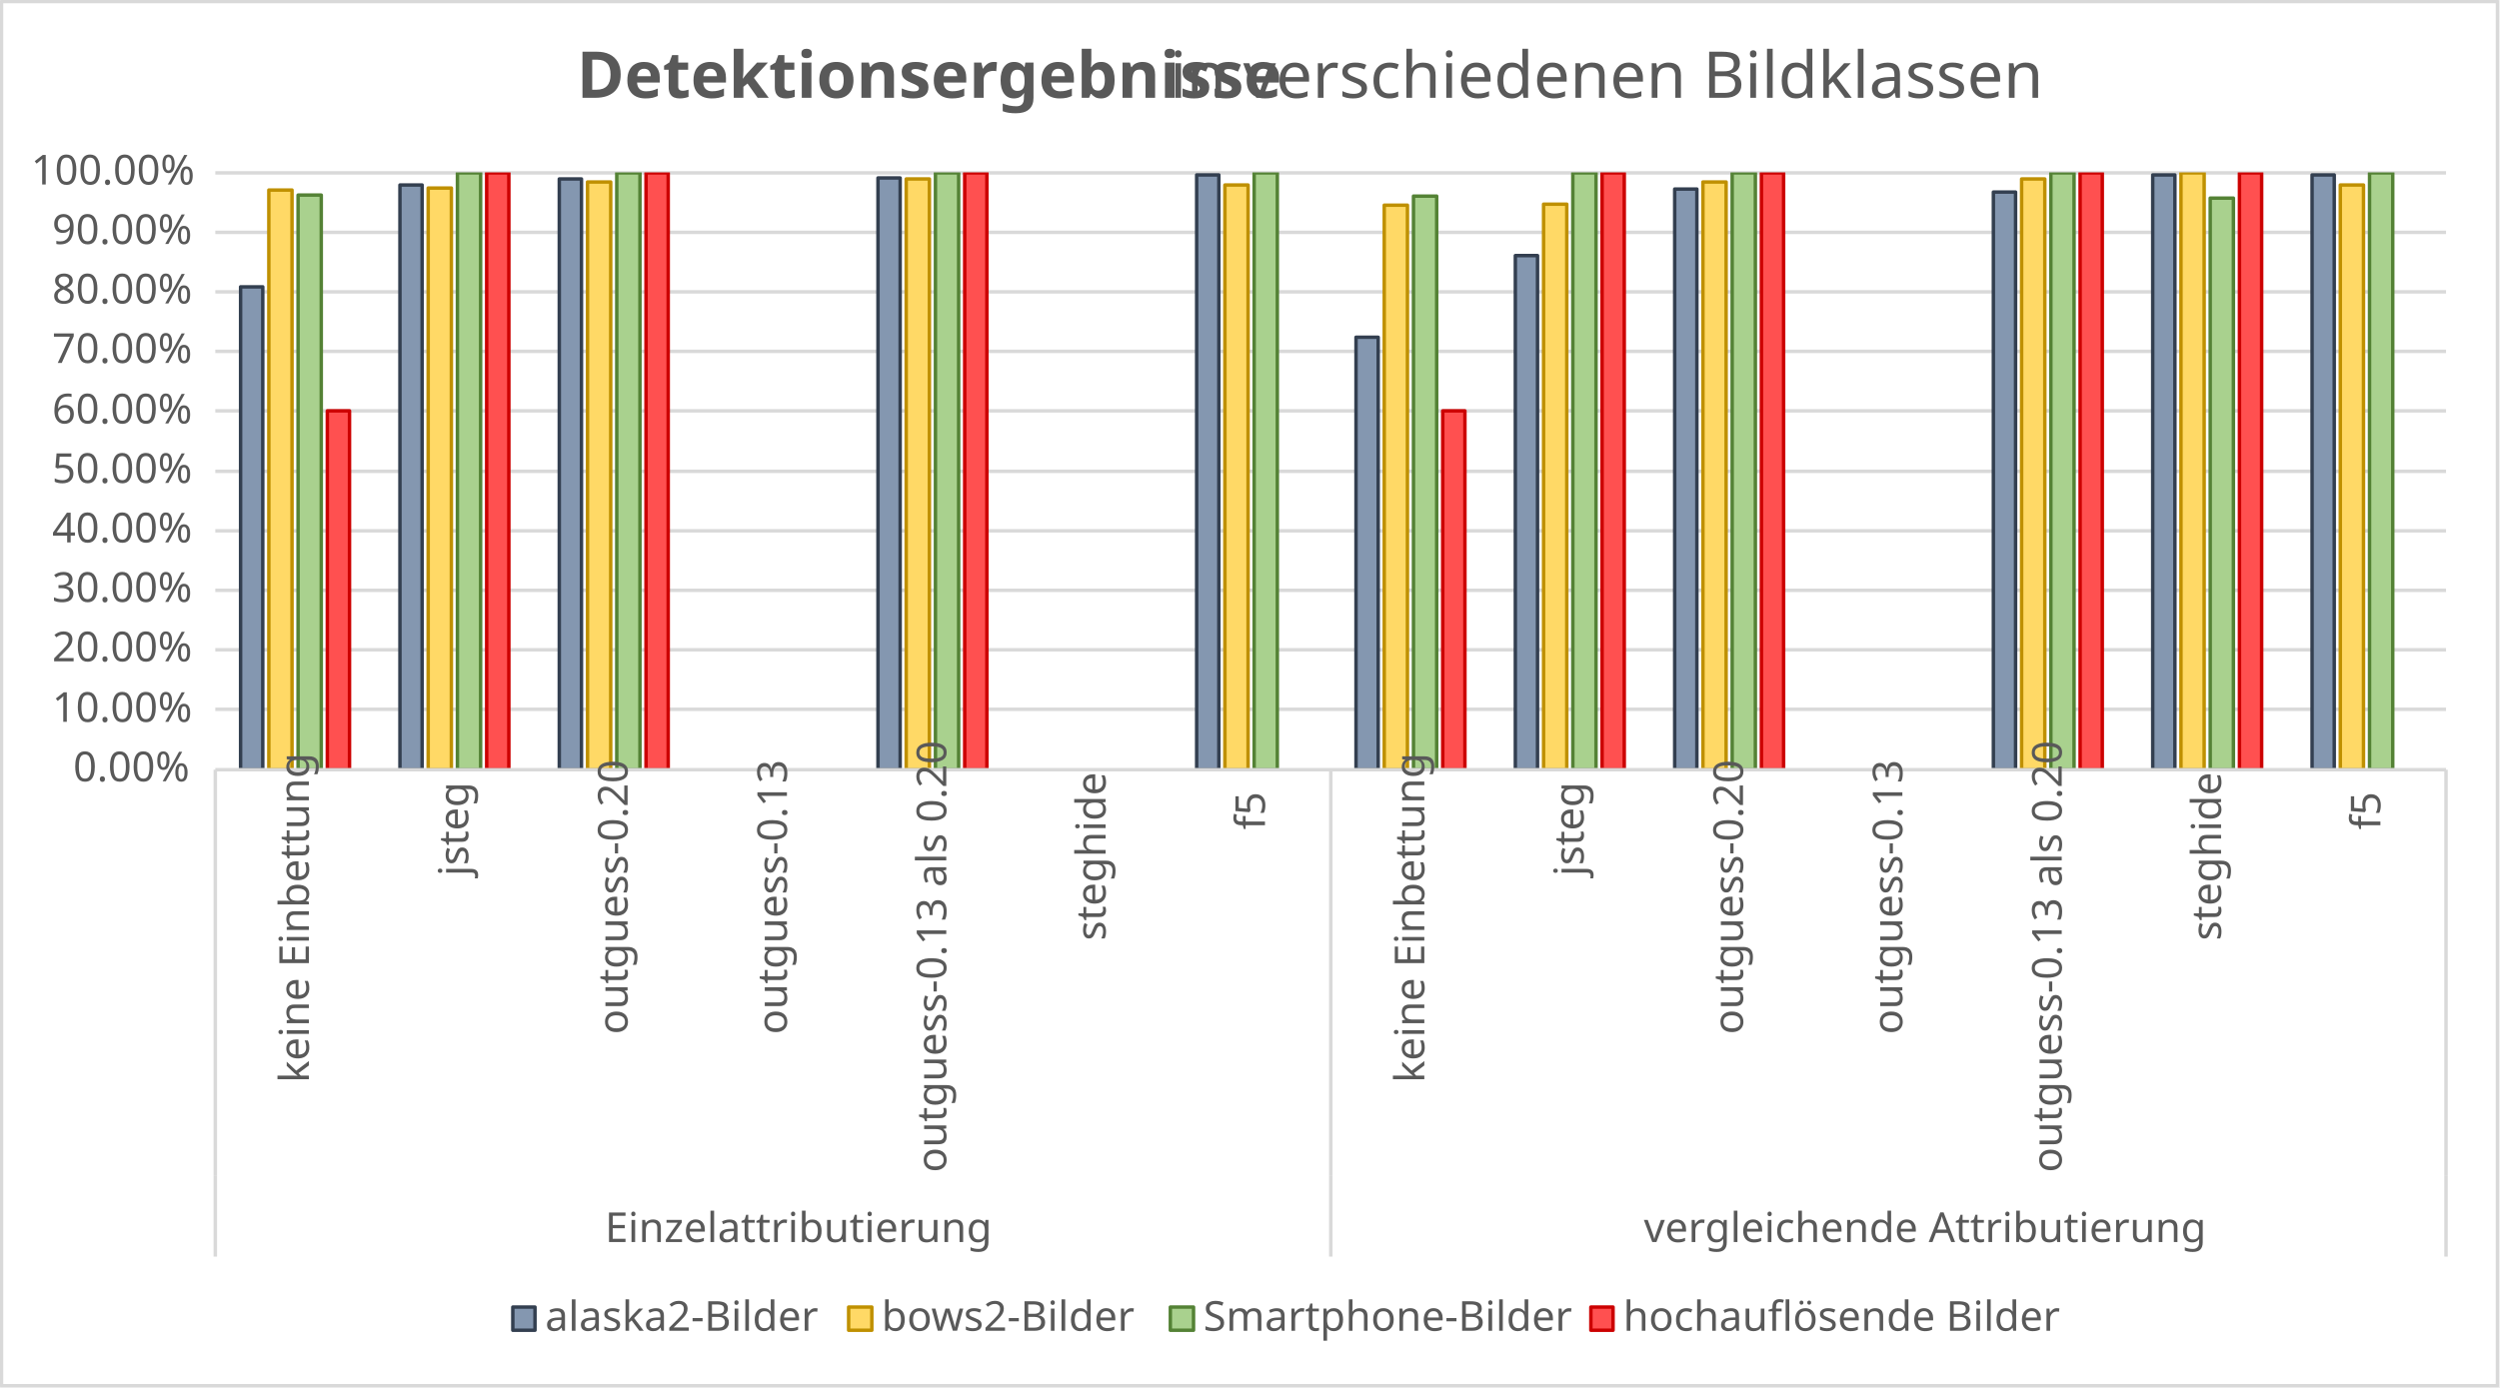
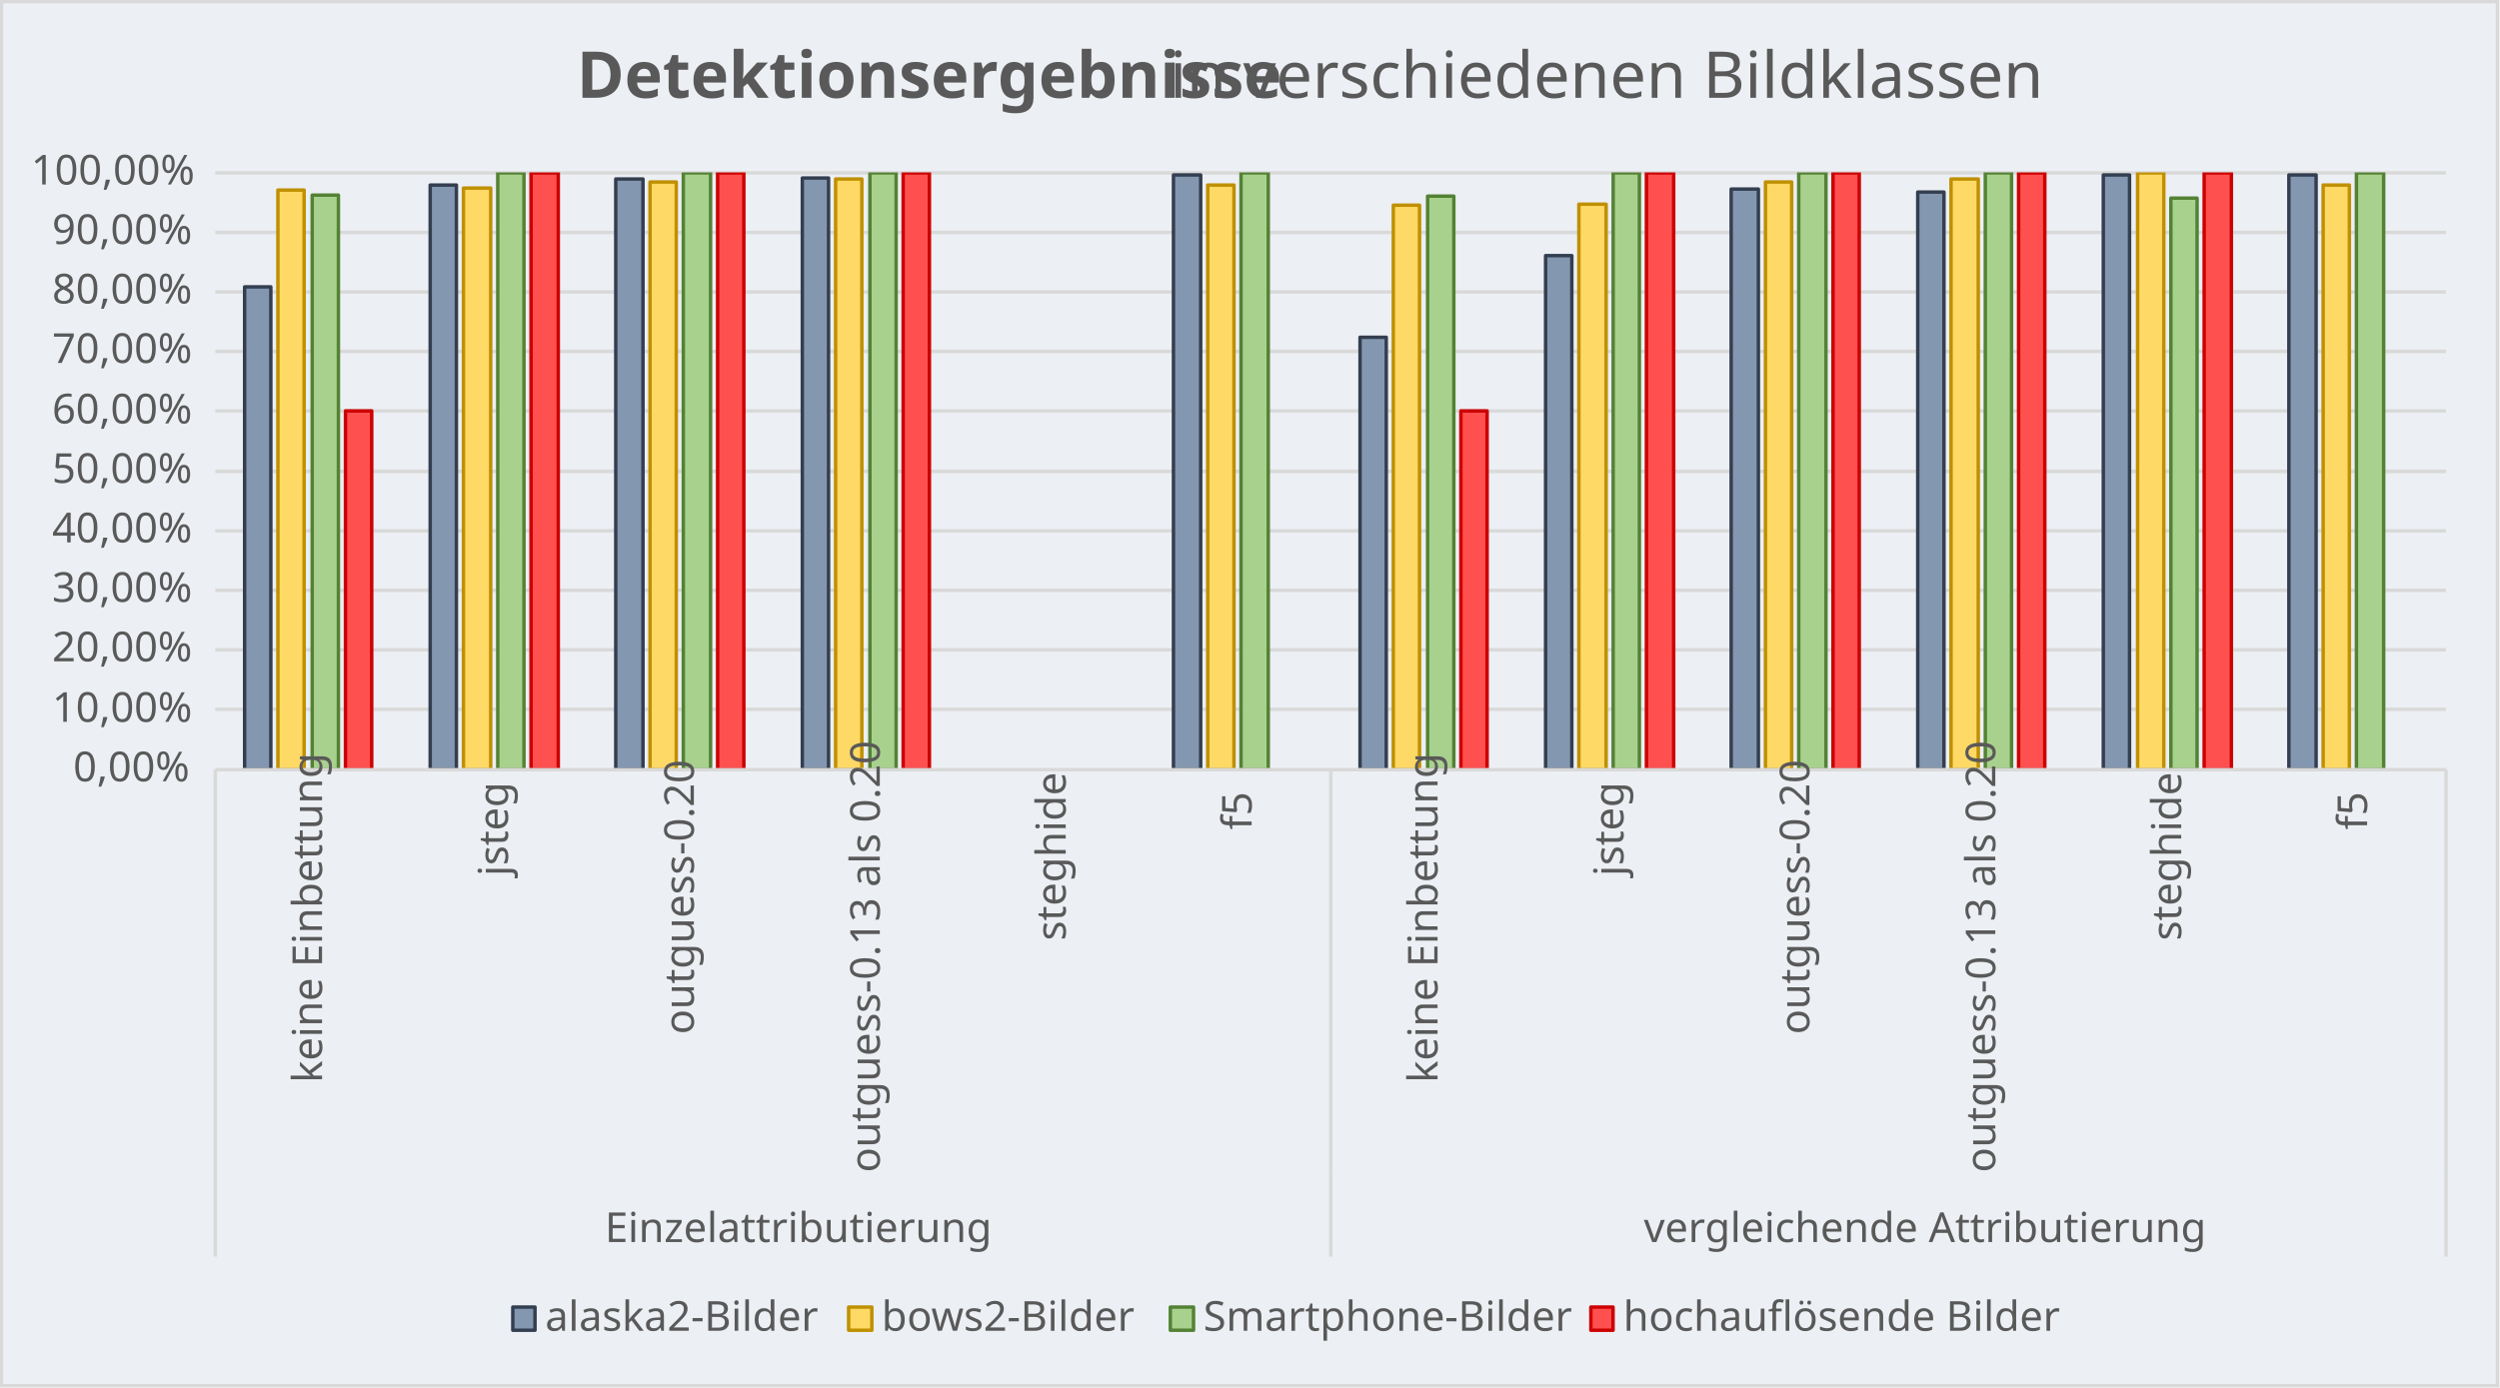
<svg xmlns="http://www.w3.org/2000/svg" width="2478" height="1376" xml:space="preserve" overflow="hidden">
  <defs>
    <clipPath id="clip0">
-       <rect x="1924" y="138" width="2478" height="1376" />
+       <rect x="1924" y="963" width="2478" height="1376" />
    </clipPath>
    <clipPath id="clip1">
-       <rect x="1925" y="139" width="2475" height="1373" />
+       <rect x="1925" y="964" width="2475" height="1373" />
    </clipPath>
    <clipPath id="clip2">
-       <rect x="2137" y="309" width="2216" height="595" />
+       <rect x="2137" y="1134" width="2216" height="595" />
    </clipPath>
    <clipPath id="clip3">
-       <rect x="2137" y="309" width="2216" height="595" />
+       <rect x="2137" y="1134" width="2216" height="595" />
    </clipPath>
    <clipPath id="clip4">
-       <rect x="2137" y="309" width="2216" height="595" />
+       <rect x="2137" y="1134" width="2216" height="595" />
    </clipPath>
    <clipPath id="clip5">
-       <rect x="2137" y="309" width="2216" height="595" />
+       <rect x="2137" y="1134" width="2216" height="595" />
    </clipPath>
    <clipPath id="clip6">
-       <rect x="1925" y="139" width="2475" height="1373" />
+       <rect x="1925" y="964" width="2475" height="1373" />
    </clipPath>
    <clipPath id="clip7">
-       <rect x="1925" y="139" width="2475" height="1373" />
+       <rect x="1925" y="964" width="2475" height="1373" />
    </clipPath>
    <clipPath id="clip8">
-       <rect x="1925" y="139" width="2475" height="1373" />
+       <rect x="1925" y="964" width="2475" height="1373" />
    </clipPath>
    <clipPath id="clip9">
-       <rect x="1925" y="139" width="2475" height="1373" />
+       <rect x="1925" y="964" width="2475" height="1373" />
    </clipPath>
    <clipPath id="clip10">
-       <rect x="1925" y="139" width="2475" height="1373" />
+       <rect x="1925" y="964" width="2475" height="1373" />
    </clipPath>
    <clipPath id="clip11">
-       <rect x="1925" y="139" width="2475" height="1373" />
+       <rect x="1925" y="964" width="2475" height="1373" />
    </clipPath>
    <clipPath id="clip12">
-       <rect x="1925" y="139" width="2475" height="1373" />
+       <rect x="1925" y="964" width="2475" height="1373" />
    </clipPath>
    <clipPath id="clip13">
-       <rect x="1925" y="139" width="2475" height="1373" />
+       <rect x="1925" y="964" width="2475" height="1373" />
    </clipPath>
    <clipPath id="clip14">
-       <rect x="1925" y="139" width="2475" height="1373" />
+       <rect x="1925" y="964" width="2475" height="1373" />
    </clipPath>
    <clipPath id="clip15">
-       <rect x="1925" y="139" width="2475" height="1373" />
+       <rect x="1925" y="964" width="2475" height="1373" />
    </clipPath>
    <clipPath id="clip16">
-       <rect x="1925" y="139" width="2475" height="1373" />
+       <rect x="1925" y="964" width="2475" height="1373" />
    </clipPath>
    <clipPath id="clip17">
-       <rect x="1925" y="139" width="2475" height="1373" />
+       <rect x="1925" y="964" width="2475" height="1373" />
    </clipPath>
    <clipPath id="clip18">
-       <rect x="1925" y="139" width="2475" height="1373" />
+       <rect x="1925" y="964" width="2475" height="1373" />
    </clipPath>
    <clipPath id="clip19">
-       <rect x="1925" y="139" width="2475" height="1373" />
+       <rect x="1925" y="964" width="2475" height="1373" />
    </clipPath>
    <clipPath id="clip20">
-       <rect x="1925" y="139" width="2475" height="1373" />
+       <rect x="1925" y="964" width="2475" height="1373" />
    </clipPath>
    <clipPath id="clip21">
-       <rect x="1925" y="139" width="2475" height="1373" />
+       <rect x="1925" y="964" width="2475" height="1373" />
    </clipPath>
    <clipPath id="clip22">
-       <rect x="1925" y="139" width="2475" height="1373" />
+       <rect x="1925" y="964" width="2475" height="1373" />
    </clipPath>
    <clipPath id="clip23">
-       <rect x="1925" y="139" width="2475" height="1373" />
+       <rect x="1925" y="964" width="2475" height="1373" />
    </clipPath>
    <clipPath id="clip24">
-       <rect x="1925" y="139" width="2475" height="1373" />
+       <rect x="1925" y="964" width="2475" height="1373" />
    </clipPath>
    <clipPath id="clip25">
-       <rect x="1925" y="139" width="2475" height="1373" />
+       <rect x="1925" y="964" width="2475" height="1373" />
    </clipPath>
    <clipPath id="clip26">
-       <rect x="1925" y="139" width="2475" height="1373" />
+       <rect x="1925" y="964" width="2475" height="1373" />
    </clipPath>
    <clipPath id="clip27">
-       <rect x="1925" y="139" width="2475" height="1373" />
+       <rect x="1925" y="964" width="2475" height="1373" />
    </clipPath>
    <clipPath id="clip28">
-       <rect x="1925" y="139" width="2475" height="1373" />
+       <rect x="1925" y="964" width="2475" height="1373" />
    </clipPath>
    <clipPath id="clip29">
-       <rect x="1925" y="139" width="2475" height="1373" />
+       <rect x="1925" y="964" width="2475" height="1373" />
    </clipPath>
    <clipPath id="clip30">
-       <rect x="1925" y="139" width="2475" height="1373" />
+       <rect x="1925" y="964" width="2475" height="1373" />
    </clipPath>
    <clipPath id="clip31">
-       <rect x="1925" y="139" width="2475" height="1373" />
+       <rect x="1925" y="964" width="2475" height="1373" />
    </clipPath>
    <clipPath id="clip32">
-       <rect x="1925" y="139" width="2475" height="1373" />
+       <rect x="1925" y="964" width="2475" height="1373" />
    </clipPath>
    <clipPath id="clip33">
-       <rect x="1925" y="139" width="2475" height="1373" />
+       <rect x="1925" y="964" width="2475" height="1373" />
    </clipPath>
    <clipPath id="clip34">
-       <rect x="1925" y="139" width="2475" height="1373" />
+       <rect x="1925" y="964" width="2475" height="1373" />
    </clipPath>
    <clipPath id="clip35">
-       <rect x="1925" y="139" width="2475" height="1373" />
+       <rect x="1925" y="964" width="2475" height="1373" />
    </clipPath>
    <clipPath id="clip36">
-       <rect x="1925" y="139" width="2475" height="1373" />
+       <rect x="1925" y="964" width="2475" height="1373" />
    </clipPath>
    <clipPath id="clip37">
-       <rect x="1925" y="139" width="2475" height="1373" />
+       <rect x="1925" y="964" width="2475" height="1373" />
    </clipPath>
    <clipPath id="clip38">
-       <rect x="1925" y="139" width="2475" height="1373" />
+       <rect x="1925" y="964" width="2475" height="1373" />
    </clipPath>
    <clipPath id="clip39">
-       <rect x="1925" y="139" width="2475" height="1373" />
+       <rect x="1925" y="964" width="2475" height="1373" />
    </clipPath>
    <clipPath id="clip40">
-       <rect x="1925" y="139" width="2475" height="1373" />
+       <rect x="1925" y="964" width="2475" height="1373" />
    </clipPath>
    <clipPath id="clip41">
-       <rect x="1925" y="139" width="2475" height="1373" />
+       <rect x="1925" y="964" width="2475" height="1373" />
    </clipPath>
    <clipPath id="clip42">
-       <rect x="1925" y="139" width="2475" height="1373" />
+       <rect x="1925" y="964" width="2475" height="1373" />
    </clipPath>
    <clipPath id="clip43">
-       <rect x="1925" y="139" width="2475" height="1373" />
-     </clipPath>
-     <clipPath id="clip44">
-       <rect x="1925" y="139" width="2475" height="1373" />
-     </clipPath>
-     <clipPath id="clip45">
-       <rect x="1925" y="139" width="2475" height="1373" />
+       <rect x="1925" y="964" width="2475" height="1373" />
    </clipPath>
  </defs>
-   <g clip-path="url(#clip0)" transform="translate(-1924 -138)">
-     <rect x="1925" y="139" width="2475" height="1373" fill="#FFFFFF" />
+   <g clip-path="url(#clip0)" transform="translate(-1924 -963)">
+     <rect x="1925" y="964" width="2475" height="1373" fill="#ECEFF4" />
    <g clip-path="url(#clip1)">
-       <path d="M2137.5 841.528 4349.5 841.528M2137.5 782.526 4349.5 782.526M2137.5 723.524 4349.5 723.524M2137.5 664.522 4349.5 664.522M2137.5 605.52 4349.5 605.52M2137.5 545.518 4349.5 545.518M2137.5 486.516 4349.5 486.516M2137.5 427.514 4349.5 427.514M2137.5 368.512 4349.5 368.512M2137.5 309.5 4349.5 309.5" stroke="#D9D9D9" stroke-width="3.438" stroke-linejoin="round" stroke-miterlimit="10" fill="none" />
+       <path d="M2137.5 1666.55 4349.5 1666.55M2137.5 1607.55 4349.5 1607.55M2137.5 1548.55 4349.5 1548.55M2137.5 1489.55 4349.5 1489.55M2137.5 1430.55 4349.5 1430.55M2137.5 1370.55 4349.5 1370.55M2137.5 1311.54 4349.5 1311.54M2137.5 1252.54 4349.5 1252.54M2137.5 1193.54 4349.5 1193.54M2137.5 1134.5 4349.5 1134.5" stroke="#D9D9D9" stroke-width="3.438" stroke-linejoin="round" stroke-miterlimit="10" fill="none" />
    </g>
    <g clip-path="url(#clip2)">
-       <path d="M2162.57 422.514 2184.57 422.514 2184.57 901.5 2162.57 901.5ZM2320.58 321.511 2342.58 321.511 2342.58 901.5 2320.58 901.5ZM2478.58 315.511 2500.58 315.511 2500.58 901.5 2478.58 901.5ZM2794.59 314.51 2816.59 314.51 2816.59 901.5 2794.59 901.5ZM3110.6 311.51 3132.6 311.51 3132.6 901.5 3110.6 901.5ZM3268.61 472.516 3290.61 472.516 3290.61 901.5 3268.61 901.5ZM3426.61 391.513 3448.61 391.513 3448.61 901.5 3426.61 901.5ZM3584.62 325.511 3606.62 325.511 3606.62 901.5 3584.62 901.5ZM3900.63 328.511 3922.63 328.511 3922.63 901.5 3900.63 901.5ZM4058.63 311.51 4080.63 311.51 4080.63 901.5 4058.63 901.5ZM4216.64 311.51 4238.64 311.51 4238.64 901.5 4216.64 901.5Z" stroke="#333F50" stroke-width="3.438" stroke-linejoin="round" stroke-miterlimit="10" fill="#8497B0" />
+       <path d="M2166.57 1247.54 2192.57 1247.54 2192.57 1726.5 2166.57 1726.5ZM2350.58 1146.54 2376.58 1146.54 2376.58 1726.5 2350.58 1726.5ZM2534.58 1140.54 2561.58 1140.54 2561.58 1726.5 2534.58 1726.5ZM2719.59 1139.54 2745.59 1139.54 2745.59 1726.5 2719.59 1726.5ZM3087.6 1136.54 3114.6 1136.54 3114.6 1726.5 3087.6 1726.5ZM3272.61 1297.54 3298.61 1297.54 3298.61 1726.5 3272.61 1726.5ZM3456.61 1216.54 3482.61 1216.54 3482.61 1726.5 3456.61 1726.5ZM3640.62 1150.54 3667.62 1150.54 3667.62 1726.5 3640.62 1726.5ZM3825.63 1153.54 3851.63 1153.54 3851.63 1726.5 3825.63 1726.5ZM4009.63 1136.54 4035.63 1136.54 4035.63 1726.5 4009.63 1726.5ZM4193.64 1136.54 4220.64 1136.54 4220.64 1726.5 4193.64 1726.5Z" stroke="#333F50" stroke-width="3.438" stroke-linejoin="round" stroke-miterlimit="10" fill="#8497B0" />
    </g>
    <g clip-path="url(#clip3)">
-       <path d="M2190.57 326.511 2213.57 326.511 2213.57 901.5 2190.57 901.5ZM2348.58 324.511 2371.58 324.511 2371.58 901.5 2348.58 901.5ZM2506.58 318.511 2529.58 318.511 2529.58 901.5 2506.58 901.5ZM2822.59 315.511 2845.59 315.511 2845.59 901.5 2822.59 901.5ZM3138.6 321.511 3161.6 321.511 3161.6 901.5 3138.6 901.5ZM3296.61 341.511 3319.61 341.511 3319.61 901.5 3296.61 901.5ZM3454.61 340.511 3477.61 340.511 3477.61 901.5 3454.61 901.5ZM3612.62 318.511 3635.62 318.511 3635.62 901.5 3612.62 901.5ZM3928.63 315.511 3951.63 315.511 3951.63 901.5 3928.63 901.5ZM4086.63 309.5 4109.63 309.5 4109.63 901.5 4086.63 901.5ZM4244.64 321.511 4267.64 321.511 4267.64 901.5 4244.64 901.5Z" stroke="#BF9000" stroke-width="3.438" stroke-linejoin="round" stroke-miterlimit="10" fill="#FFD966" />
+       <path d="M2199.57 1151.54 2225.57 1151.54 2225.57 1726.5 2199.57 1726.5ZM2383.58 1149.54 2410.58 1149.54 2410.58 1726.5 2383.58 1726.5ZM2568.58 1143.54 2594.59 1143.54 2594.59 1726.5 2568.58 1726.5ZM2752.59 1140.54 2778.59 1140.54 2778.59 1726.5 2752.59 1726.5ZM3121.6 1146.54 3147.6 1146.54 3147.6 1726.5 3121.6 1726.5ZM3305.61 1166.54 3331.61 1166.54 3331.61 1726.5 3305.61 1726.5ZM3489.61 1165.54 3516.62 1165.54 3516.62 1726.5 3489.61 1726.5ZM3674.62 1143.54 3700.62 1143.54 3700.62 1726.5 3674.62 1726.5ZM3858.63 1140.54 3885.63 1140.54 3885.63 1726.5 3858.63 1726.5ZM4043.63 1134.5 4069.63 1134.5 4069.63 1726.5 4043.63 1726.5ZM4227.64 1146.54 4253.64 1146.54 4253.64 1726.5 4227.64 1726.5Z" stroke="#BF9000" stroke-width="3.438" stroke-linejoin="round" stroke-miterlimit="10" fill="#FFD966" />
    </g>
    <g clip-path="url(#clip4)">
-       <path d="M2219.57 331.511 2242.57 331.511 2242.57 901.5 2219.57 901.5ZM2377.58 309.5 2400.58 309.5 2400.58 901.5 2377.58 901.5ZM2535.58 309.5 2558.58 309.5 2558.58 901.5 2535.58 901.5ZM2851.59 309.5 2874.59 309.5 2874.59 901.5 2851.59 901.5ZM3167.6 309.5 3190.6 309.5 3190.6 901.5 3167.6 901.5ZM3325.61 332.511 3348.61 332.511 3348.61 901.5 3325.61 901.5ZM3483.61 309.5 3506.62 309.5 3506.62 901.5 3483.61 901.5ZM3641.62 309.5 3664.62 309.5 3664.62 901.5 3641.62 901.5ZM3957.63 309.5 3980.63 309.5 3980.63 901.5 3957.63 901.5ZM4115.64 334.511 4138.64 334.511 4138.64 901.5 4115.64 901.5ZM4273.64 309.5 4296.64 309.5 4296.64 901.5 4273.64 901.5Z" stroke="#548235" stroke-width="3.438" stroke-linejoin="round" stroke-miterlimit="10" fill="#A9D18E" />
+       <path d="M2233.57 1156.54 2259.57 1156.54 2259.57 1726.5 2233.57 1726.5ZM2417.58 1134.5 2443.58 1134.5 2443.58 1726.5 2417.58 1726.5ZM2601.59 1134.5 2628.59 1134.5 2628.59 1726.5 2601.59 1726.5ZM2786.59 1134.5 2812.59 1134.5 2812.59 1726.5 2786.59 1726.5ZM3154.6 1134.5 3181.6 1134.5 3181.6 1726.5 3154.6 1726.5ZM3339.61 1157.54 3365.61 1157.54 3365.61 1726.5 3339.61 1726.5ZM3523.62 1134.5 3549.62 1134.5 3549.62 1726.5 3523.62 1726.5ZM3707.62 1134.5 3734.62 1134.5 3734.62 1726.5 3707.62 1726.5ZM3892.63 1134.5 3918.63 1134.5 3918.63 1726.5 3892.63 1726.5ZM4076.63 1159.54 4102.63 1159.54 4102.63 1726.5 4076.63 1726.5ZM4260.64 1134.5 4287.64 1134.5 4287.64 1726.5 4260.64 1726.5Z" stroke="#548235" stroke-width="3.438" stroke-linejoin="round" stroke-miterlimit="10" fill="#A9D18E" />
    </g>
    <g clip-path="url(#clip5)">
-       <path d="M2248.57 545.518 2270.57 545.518 2270.57 901.5 2248.57 901.5ZM2406.58 309.5 2428.58 309.5 2428.58 901.5 2406.58 901.5ZM2564.58 309.5 2586.59 309.5 2586.59 901.5 2564.58 901.5ZM2880.59 309.5 2902.6 309.5 2902.6 901.5 2880.59 901.5ZM3354.61 545.518 3376.61 545.518 3376.61 901.5 3354.61 901.5ZM3512.62 309.5 3534.62 309.5 3534.62 901.5 3512.62 901.5ZM3670.62 309.5 3692.62 309.5 3692.62 901.5 3670.62 901.5ZM3986.63 309.5 4008.63 309.5 4008.63 901.5 3986.63 901.5ZM4144.64 309.5 4166.64 309.5 4166.64 901.5 4144.64 901.5Z" stroke="#CC0000" stroke-width="3.438" stroke-linejoin="round" stroke-miterlimit="10" fill="#FF5050" />
+       <path d="M2266.57 1370.55 2292.58 1370.55 2292.58 1726.5 2266.57 1726.5ZM2450.58 1134.5 2477.58 1134.5 2477.58 1726.5 2450.58 1726.5ZM2635.59 1134.5 2661.59 1134.5 2661.59 1726.5 2635.59 1726.5ZM2819.59 1134.5 2845.59 1134.5 2845.59 1726.5 2819.59 1726.5ZM3372.61 1370.55 3398.61 1370.55 3398.61 1726.5 3372.61 1726.5ZM3556.62 1134.5 3583.62 1134.5 3583.62 1726.5 3556.62 1726.5ZM3741.62 1134.5 3767.62 1134.5 3767.62 1726.5 3741.62 1726.5ZM3925.63 1134.5 3951.63 1134.5 3951.63 1726.5 3925.63 1726.5ZM4109.63 1134.5 4136.64 1134.5 4136.64 1726.5 4109.63 1726.5Z" stroke="#CC0000" stroke-width="3.438" stroke-linejoin="round" stroke-miterlimit="10" fill="#FF5050" />
    </g>
    <g clip-path="url(#clip6)">
-       <path d="M2137.5 901.5 4349.5 901.501" stroke="#D9D9D9" stroke-width="3.438" stroke-linejoin="round" stroke-miterlimit="10" fill="none" fill-rule="evenodd" />
+       <path d="M2137.5 1726.5 4349.5 1726.5" stroke="#D9D9D9" stroke-width="3.438" stroke-linejoin="round" stroke-miterlimit="10" fill="none" fill-rule="evenodd" />
    </g>
    <g clip-path="url(#clip7)">
-       <path d="M2137.5 901.5 2137.5 1304.5M3243.61 901.5 3243.61 1304.5M4349.5 901.5 4349.5 1304.5" stroke="#D9D9D9" stroke-width="3.438" stroke-linejoin="round" stroke-miterlimit="10" fill="none" />
+       <path d="M2137.5 1726.5 2137.5 2129.5M3243.61 1726.5 3243.61 2129.5M4349.5 1726.5 4349.5 2129.5" stroke="#D9D9D9" stroke-width="3.438" stroke-linejoin="round" stroke-miterlimit="10" fill="none" />
    </g>
    <g clip-path="url(#clip8)">
-       <path d="M2137.5 1304.5 2137.5 1384.5M3243.61 1304.5 3243.61 1384.5M4349.5 1304.5 4349.5 1384.5" stroke="#D9D9D9" stroke-width="3.438" stroke-linejoin="round" stroke-miterlimit="10" fill="none" />
+       <path d="M2137.5 2129.5 2137.5 2209.5M3243.61 2129.5 3243.61 2209.5M4349.5 2129.5 4349.5 2209.5" stroke="#D9D9D9" stroke-width="3.438" stroke-linejoin="round" stroke-miterlimit="10" fill="none" />
    </g>
    <g clip-path="url(#clip9)">
-       <text fill="#595959" font-family="Calibri,Calibri_MSFontService,sans-serif" font-weight="400" font-size="41" transform="matrix(1 0 0 1 1996.59 913)">0.00%</text>
+       <text fill="#595959" font-family="Calibri,Calibri_MSFontService,sans-serif" font-weight="400" font-size="41" transform="matrix(1 0 0 1 1996.59 1738)">0,00%</text>
    </g>
    <g clip-path="url(#clip10)">
-       <text fill="#595959" font-family="Calibri,Calibri_MSFontService,sans-serif" font-weight="400" font-size="41" transform="matrix(1 0 0 1 1975.69 854)">10.00%</text>
+       <text fill="#595959" font-family="Calibri,Calibri_MSFontService,sans-serif" font-weight="400" font-size="41" transform="matrix(1 0 0 1 1975.69 1679)">10,00%</text>
    </g>
    <g clip-path="url(#clip11)">
-       <text fill="#595959" font-family="Calibri,Calibri_MSFontService,sans-serif" font-weight="400" font-size="41" transform="matrix(1 0 0 1 1975.69 794)">20.00%</text>
+       <text fill="#595959" font-family="Calibri,Calibri_MSFontService,sans-serif" font-weight="400" font-size="41" transform="matrix(1 0 0 1 1975.69 1619)">20,00%</text>
    </g>
    <g clip-path="url(#clip12)">
-       <text fill="#595959" font-family="Calibri,Calibri_MSFontService,sans-serif" font-weight="400" font-size="41" transform="matrix(1 0 0 1 1975.69 735)">30.00%</text>
+       <text fill="#595959" font-family="Calibri,Calibri_MSFontService,sans-serif" font-weight="400" font-size="41" transform="matrix(1 0 0 1 1975.69 1560)">30,00%</text>
    </g>
    <g clip-path="url(#clip13)">
-       <text fill="#595959" font-family="Calibri,Calibri_MSFontService,sans-serif" font-weight="400" font-size="41" transform="matrix(1 0 0 1 1975.69 676)">40.00%</text>
+       <text fill="#595959" font-family="Calibri,Calibri_MSFontService,sans-serif" font-weight="400" font-size="41" transform="matrix(1 0 0 1 1975.69 1501)">40,00%</text>
    </g>
    <g clip-path="url(#clip14)">
-       <text fill="#595959" font-family="Calibri,Calibri_MSFontService,sans-serif" font-weight="400" font-size="41" transform="matrix(1 0 0 1 1975.69 617)">50.00%</text>
+       <text fill="#595959" font-family="Calibri,Calibri_MSFontService,sans-serif" font-weight="400" font-size="41" transform="matrix(1 0 0 1 1975.69 1442)">50,00%</text>
    </g>
    <g clip-path="url(#clip15)">
-       <text fill="#595959" font-family="Calibri,Calibri_MSFontService,sans-serif" font-weight="400" font-size="41" transform="matrix(1 0 0 1 1975.69 558)">60.00%</text>
+       <text fill="#595959" font-family="Calibri,Calibri_MSFontService,sans-serif" font-weight="400" font-size="41" transform="matrix(1 0 0 1 1975.69 1383)">60,00%</text>
    </g>
    <g clip-path="url(#clip16)">
-       <text fill="#595959" font-family="Calibri,Calibri_MSFontService,sans-serif" font-weight="400" font-size="41" transform="matrix(1 0 0 1 1975.69 498)">70.00%</text>
+       <text fill="#595959" font-family="Calibri,Calibri_MSFontService,sans-serif" font-weight="400" font-size="41" transform="matrix(1 0 0 1 1975.69 1323)">70,00%</text>
    </g>
    <g clip-path="url(#clip17)">
-       <text fill="#595959" font-family="Calibri,Calibri_MSFontService,sans-serif" font-weight="400" font-size="41" transform="matrix(1 0 0 1 1975.69 439)">80.00%</text>
+       <text fill="#595959" font-family="Calibri,Calibri_MSFontService,sans-serif" font-weight="400" font-size="41" transform="matrix(1 0 0 1 1975.69 1264)">80,00%</text>
    </g>
    <g clip-path="url(#clip18)">
-       <text fill="#595959" font-family="Calibri,Calibri_MSFontService,sans-serif" font-weight="400" font-size="41" transform="matrix(1 0 0 1 1975.69 380)">90.00%</text>
+       <text fill="#595959" font-family="Calibri,Calibri_MSFontService,sans-serif" font-weight="400" font-size="41" transform="matrix(1 0 0 1 1975.69 1205)">90,00%</text>
    </g>
    <g clip-path="url(#clip19)">
-       <text fill="#595959" font-family="Calibri,Calibri_MSFontService,sans-serif" font-weight="400" font-size="41" transform="matrix(1 0 0 1 1954.79 321)">100.00%</text>
+       <text fill="#595959" font-family="Calibri,Calibri_MSFontService,sans-serif" font-weight="400" font-size="41" transform="matrix(1 0 0 1 1954.79 1146)">100,00%</text>
    </g>
    <g clip-path="url(#clip20)">
-       <text fill="#595959" font-family="Calibri,Calibri_MSFontService,sans-serif" font-weight="400" font-size="41" transform="matrix(6.12323e-17 -1 1 6.12323e-17 2230.29 1212)">keine Einbettung</text>
+       <text fill="#595959" font-family="Calibri,Calibri_MSFontService,sans-serif" font-weight="400" font-size="41" transform="matrix(6.12323e-17 -1 1 6.12323e-17 2243.34 2037)">keine Einbettung</text>
    </g>
    <g clip-path="url(#clip21)">
-       <text fill="#595959" font-family="Calibri,Calibri_MSFontService,sans-serif" font-weight="400" font-size="41" transform="matrix(6.12323e-17 -1 1 6.12323e-17 2388.3 1007)">jsteg</text>
+       <text fill="#595959" font-family="Calibri,Calibri_MSFontService,sans-serif" font-weight="400" font-size="41" transform="matrix(6.12323e-17 -1 1 6.12323e-17 2427.7 1832)">jsteg</text>
    </g>
    <g clip-path="url(#clip22)">
-       <text fill="#595959" font-family="Calibri,Calibri_MSFontService,sans-serif" font-weight="400" font-size="41" transform="matrix(6.12323e-17 -1 1 6.12323e-17 2546.31 1164)">outguess-0.20</text>
+       <text fill="#595959" font-family="Calibri,Calibri_MSFontService,sans-serif" font-weight="400" font-size="41" transform="matrix(6.12323e-17 -1 1 6.12323e-17 2612.05 1989)">outguess-0.20</text>
    </g>
    <g clip-path="url(#clip23)">
-       <text fill="#595959" font-family="Calibri,Calibri_MSFontService,sans-serif" font-weight="400" font-size="41" transform="matrix(6.12323e-17 -1 1 6.12323e-17 2704.31 1164)">outguess-0.13</text>
+       <text fill="#595959" font-family="Calibri,Calibri_MSFontService,sans-serif" font-weight="400" font-size="41" transform="matrix(6.12323e-17 -1 1 6.12323e-17 2796.41 2126)">outguess-0.13 als 0.20</text>
    </g>
    <g clip-path="url(#clip24)">
-       <text fill="#595959" font-family="Calibri,Calibri_MSFontService,sans-serif" font-weight="400" font-size="41" transform="matrix(6.12323e-17 -1 1 6.12323e-17 2862.32 1301)">outguess-0.13 als 0.20</text>
+       <text fill="#595959" font-family="Calibri,Calibri_MSFontService,sans-serif" font-weight="400" font-size="41" transform="matrix(6.12323e-17 -1 1 6.12323e-17 2980.76 1896)">steghide</text>
    </g>
    <g clip-path="url(#clip25)">
-       <text fill="#595959" font-family="Calibri,Calibri_MSFontService,sans-serif" font-weight="400" font-size="41" transform="matrix(6.12323e-17 -1 1 6.12323e-17 3020.33 1071)">steghide</text>
+       <text fill="#595959" font-family="Calibri,Calibri_MSFontService,sans-serif" font-weight="400" font-size="41" transform="matrix(6.12323e-17 -1 1 6.12323e-17 3165.11 1786)">f5</text>
    </g>
    <g clip-path="url(#clip26)">
-       <text fill="#595959" font-family="Calibri,Calibri_MSFontService,sans-serif" font-weight="400" font-size="41" transform="matrix(6.12323e-17 -1 1 6.12323e-17 3178.34 961)">f5</text>
+       <text fill="#595959" font-family="Calibri,Calibri_MSFontService,sans-serif" font-weight="400" font-size="41" transform="matrix(6.12323e-17 -1 1 6.12323e-17 3349.47 2037)">keine Einbettung</text>
    </g>
    <g clip-path="url(#clip27)">
-       <text fill="#595959" font-family="Calibri,Calibri_MSFontService,sans-serif" font-weight="400" font-size="41" transform="matrix(6.12323e-17 -1 1 6.12323e-17 3336.35 1212)">keine Einbettung</text>
+       <text fill="#595959" font-family="Calibri,Calibri_MSFontService,sans-serif" font-weight="400" font-size="41" transform="matrix(6.12323e-17 -1 1 6.12323e-17 3533.82 1832)">jsteg</text>
    </g>
    <g clip-path="url(#clip28)">
-       <text fill="#595959" font-family="Calibri,Calibri_MSFontService,sans-serif" font-weight="400" font-size="41" transform="matrix(6.12323e-17 -1 1 6.12323e-17 3494.36 1007)">jsteg</text>
+       <text fill="#595959" font-family="Calibri,Calibri_MSFontService,sans-serif" font-weight="400" font-size="41" transform="matrix(6.12323e-17 -1 1 6.12323e-17 3718.17 1989)">outguess-0.20</text>
    </g>
    <g clip-path="url(#clip29)">
-       <text fill="#595959" font-family="Calibri,Calibri_MSFontService,sans-serif" font-weight="400" font-size="41" transform="matrix(6.12323e-17 -1 1 6.12323e-17 3652.37 1164)">outguess-0.20</text>
+       <text fill="#595959" font-family="Calibri,Calibri_MSFontService,sans-serif" font-weight="400" font-size="41" transform="matrix(6.12323e-17 -1 1 6.12323e-17 3902.53 2126)">outguess-0.13 als 0.20</text>
    </g>
    <g clip-path="url(#clip30)">
-       <text fill="#595959" font-family="Calibri,Calibri_MSFontService,sans-serif" font-weight="400" font-size="41" transform="matrix(6.12323e-17 -1 1 6.12323e-17 3810.38 1164)">outguess-0.13</text>
+       <text fill="#595959" font-family="Calibri,Calibri_MSFontService,sans-serif" font-weight="400" font-size="41" transform="matrix(6.12323e-17 -1 1 6.12323e-17 4086.88 1896)">steghide</text>
    </g>
    <g clip-path="url(#clip31)">
-       <text fill="#595959" font-family="Calibri,Calibri_MSFontService,sans-serif" font-weight="400" font-size="41" transform="matrix(6.12323e-17 -1 1 6.12323e-17 3968.39 1301)">outguess-0.13 als 0.20</text>
+       <text fill="#595959" font-family="Calibri,Calibri_MSFontService,sans-serif" font-weight="400" font-size="41" transform="matrix(6.12323e-17 -1 1 6.12323e-17 4271.23 1786)">f5</text>
    </g>
    <g clip-path="url(#clip32)">
-       <text fill="#595959" font-family="Calibri,Calibri_MSFontService,sans-serif" font-weight="400" font-size="41" transform="matrix(6.12323e-17 -1 1 6.12323e-17 4126.4 1071)">steghide</text>
+       <text fill="#595959" font-family="Calibri,Calibri_MSFontService,sans-serif" font-weight="400" font-size="41" transform="matrix(1 0 0 1 2523.82 2195)">Einzelattributierung</text>
    </g>
    <g clip-path="url(#clip33)">
-       <text fill="#595959" font-family="Calibri,Calibri_MSFontService,sans-serif" font-weight="400" font-size="41" transform="matrix(6.12323e-17 -1 1 6.12323e-17 4284.4 961)">f5</text>
+       <text fill="#595959" font-family="Calibri,Calibri_MSFontService,sans-serif" font-weight="400" font-size="41" transform="matrix(1 0 0 1 3554.02 2195)">vergleichende Attributierung</text>
    </g>
    <g clip-path="url(#clip34)">
-       <text fill="#595959" font-family="Calibri,Calibri_MSFontService,sans-serif" font-weight="400" font-size="41" transform="matrix(1 0 0 1 2523.91 1370)">Einzelattributierung</text>
+       <text fill="#595959" font-family="Calibri,Calibri_MSFontService,sans-serif" font-weight="700" font-size="64" transform="matrix(1 0 0 1 2495.82 1060)">Detektionsergebnisse</text>
    </g>
    <g clip-path="url(#clip35)">
-       <text fill="#595959" font-family="Calibri,Calibri_MSFontService,sans-serif" font-weight="400" font-size="41" transform="matrix(1 0 0 1 3554.05 1370)">vergleichende Attributierung</text>
+       <text fill="#595959" font-family="Calibri,Calibri_MSFontService,sans-serif" font-weight="400" font-size="64" transform="matrix(1 0 0 1 3084.04 1060)">in verschiedenen Bildklassen</text>
    </g>
    <g clip-path="url(#clip36)">
-       <text fill="#595959" font-family="Calibri,Calibri_MSFontService,sans-serif" font-weight="700" font-size="64" transform="matrix(1 0 0 1 2495.82 235)">Detektionsergebnisse</text>
+       <rect x="2432.5" y="2259.5" width="22" height="23" stroke="#333F50" stroke-width="3.438" stroke-linejoin="round" stroke-miterlimit="10" fill="#8497B0" />
    </g>
    <g clip-path="url(#clip37)">
-       <text fill="#595959" font-family="Calibri,Calibri_MSFontService,sans-serif" font-weight="400" font-size="64" transform="matrix(1 0 0 1 3084.04 235)">in verschiedenen Bildklassen</text>
+       <text fill="#595959" font-family="Calibri,Calibri_MSFontService,sans-serif" font-weight="400" font-size="41" transform="matrix(1 0 0 1 2464.55 2283)">alaska2-Bilder</text>
    </g>
    <g clip-path="url(#clip38)">
-       <rect x="2432.5" y="1434.5" width="22" height="23" stroke="#333F50" stroke-width="3.438" stroke-linejoin="round" stroke-miterlimit="10" fill="#8497B0" />
+       <rect x="2765.5" y="2259.5" width="23" height="23" stroke="#BF9000" stroke-width="3.438" stroke-linejoin="round" stroke-miterlimit="10" fill="#FFD966" />
    </g>
    <g clip-path="url(#clip39)">
-       <text fill="#595959" font-family="Calibri,Calibri_MSFontService,sans-serif" font-weight="400" font-size="41" transform="matrix(1 0 0 1 2464.55 1458)">alaska2-Bilder</text>
+       <text fill="#595959" font-family="Calibri,Calibri_MSFontService,sans-serif" font-weight="400" font-size="41" transform="matrix(1 0 0 1 2798.18 2283)">bows2-Bilder</text>
    </g>
    <g clip-path="url(#clip40)">
-       <rect x="2765.5" y="1434.5" width="23" height="23" stroke="#BF9000" stroke-width="3.438" stroke-linejoin="round" stroke-miterlimit="10" fill="#FFD966" />
+       <rect x="3084.5" y="2259.5" width="23" height="23" stroke="#548235" stroke-width="3.438" stroke-linejoin="round" stroke-miterlimit="10" fill="#A9D18E" />
    </g>
    <g clip-path="url(#clip41)">
-       <text fill="#595959" font-family="Calibri,Calibri_MSFontService,sans-serif" font-weight="400" font-size="41" transform="matrix(1 0 0 1 2798.18 1458)">bows2-Bilder</text>
+       <text fill="#595959" font-family="Calibri,Calibri_MSFontService,sans-serif" font-weight="400" font-size="41" transform="matrix(1 0 0 1 3117.26 2283)">Smartphone-Bilder</text>
    </g>
    <g clip-path="url(#clip42)">
-       <rect x="3084.5" y="1434.5" width="23" height="23" stroke="#548235" stroke-width="3.438" stroke-linejoin="round" stroke-miterlimit="10" fill="#A9D18E" />
+       <rect x="3501.5" y="2259.5" width="22" height="23" stroke="#CC0000" stroke-width="3.438" stroke-linejoin="round" stroke-miterlimit="10" fill="#FF5050" />
    </g>
    <g clip-path="url(#clip43)">
-       <text fill="#595959" font-family="Calibri,Calibri_MSFontService,sans-serif" font-weight="400" font-size="41" transform="matrix(1 0 0 1 3117.26 1458)">Smartphone-Bilder</text>
-     </g>
-     <g clip-path="url(#clip44)">
-       <rect x="3501.5" y="1434.5" width="22" height="23" stroke="#CC0000" stroke-width="3.438" stroke-linejoin="round" stroke-miterlimit="10" fill="#FF5050" />
-     </g>
-     <g clip-path="url(#clip45)">
-       <text fill="#595959" font-family="Calibri,Calibri_MSFontService,sans-serif" font-weight="400" font-size="41" transform="matrix(1 0 0 1 3533.57 1458)">hochauflösende Bilder</text>
-     </g>
-     <rect x="1925.5" y="139.5" width="2475" height="1373" stroke="#D9D9D9" stroke-width="3.438" stroke-linejoin="round" stroke-miterlimit="10" fill="none" />
+       <text fill="#595959" font-family="Calibri,Calibri_MSFontService,sans-serif" font-weight="400" font-size="41" transform="matrix(1 0 0 1 3533.57 2283)">hochauflösende Bilder</text>
+     </g>
+     <rect x="1925.5" y="964.5" width="2475" height="1373" stroke="#D9D9D9" stroke-width="3.438" stroke-linejoin="round" stroke-miterlimit="10" fill="none" />
  </g>
</svg>
